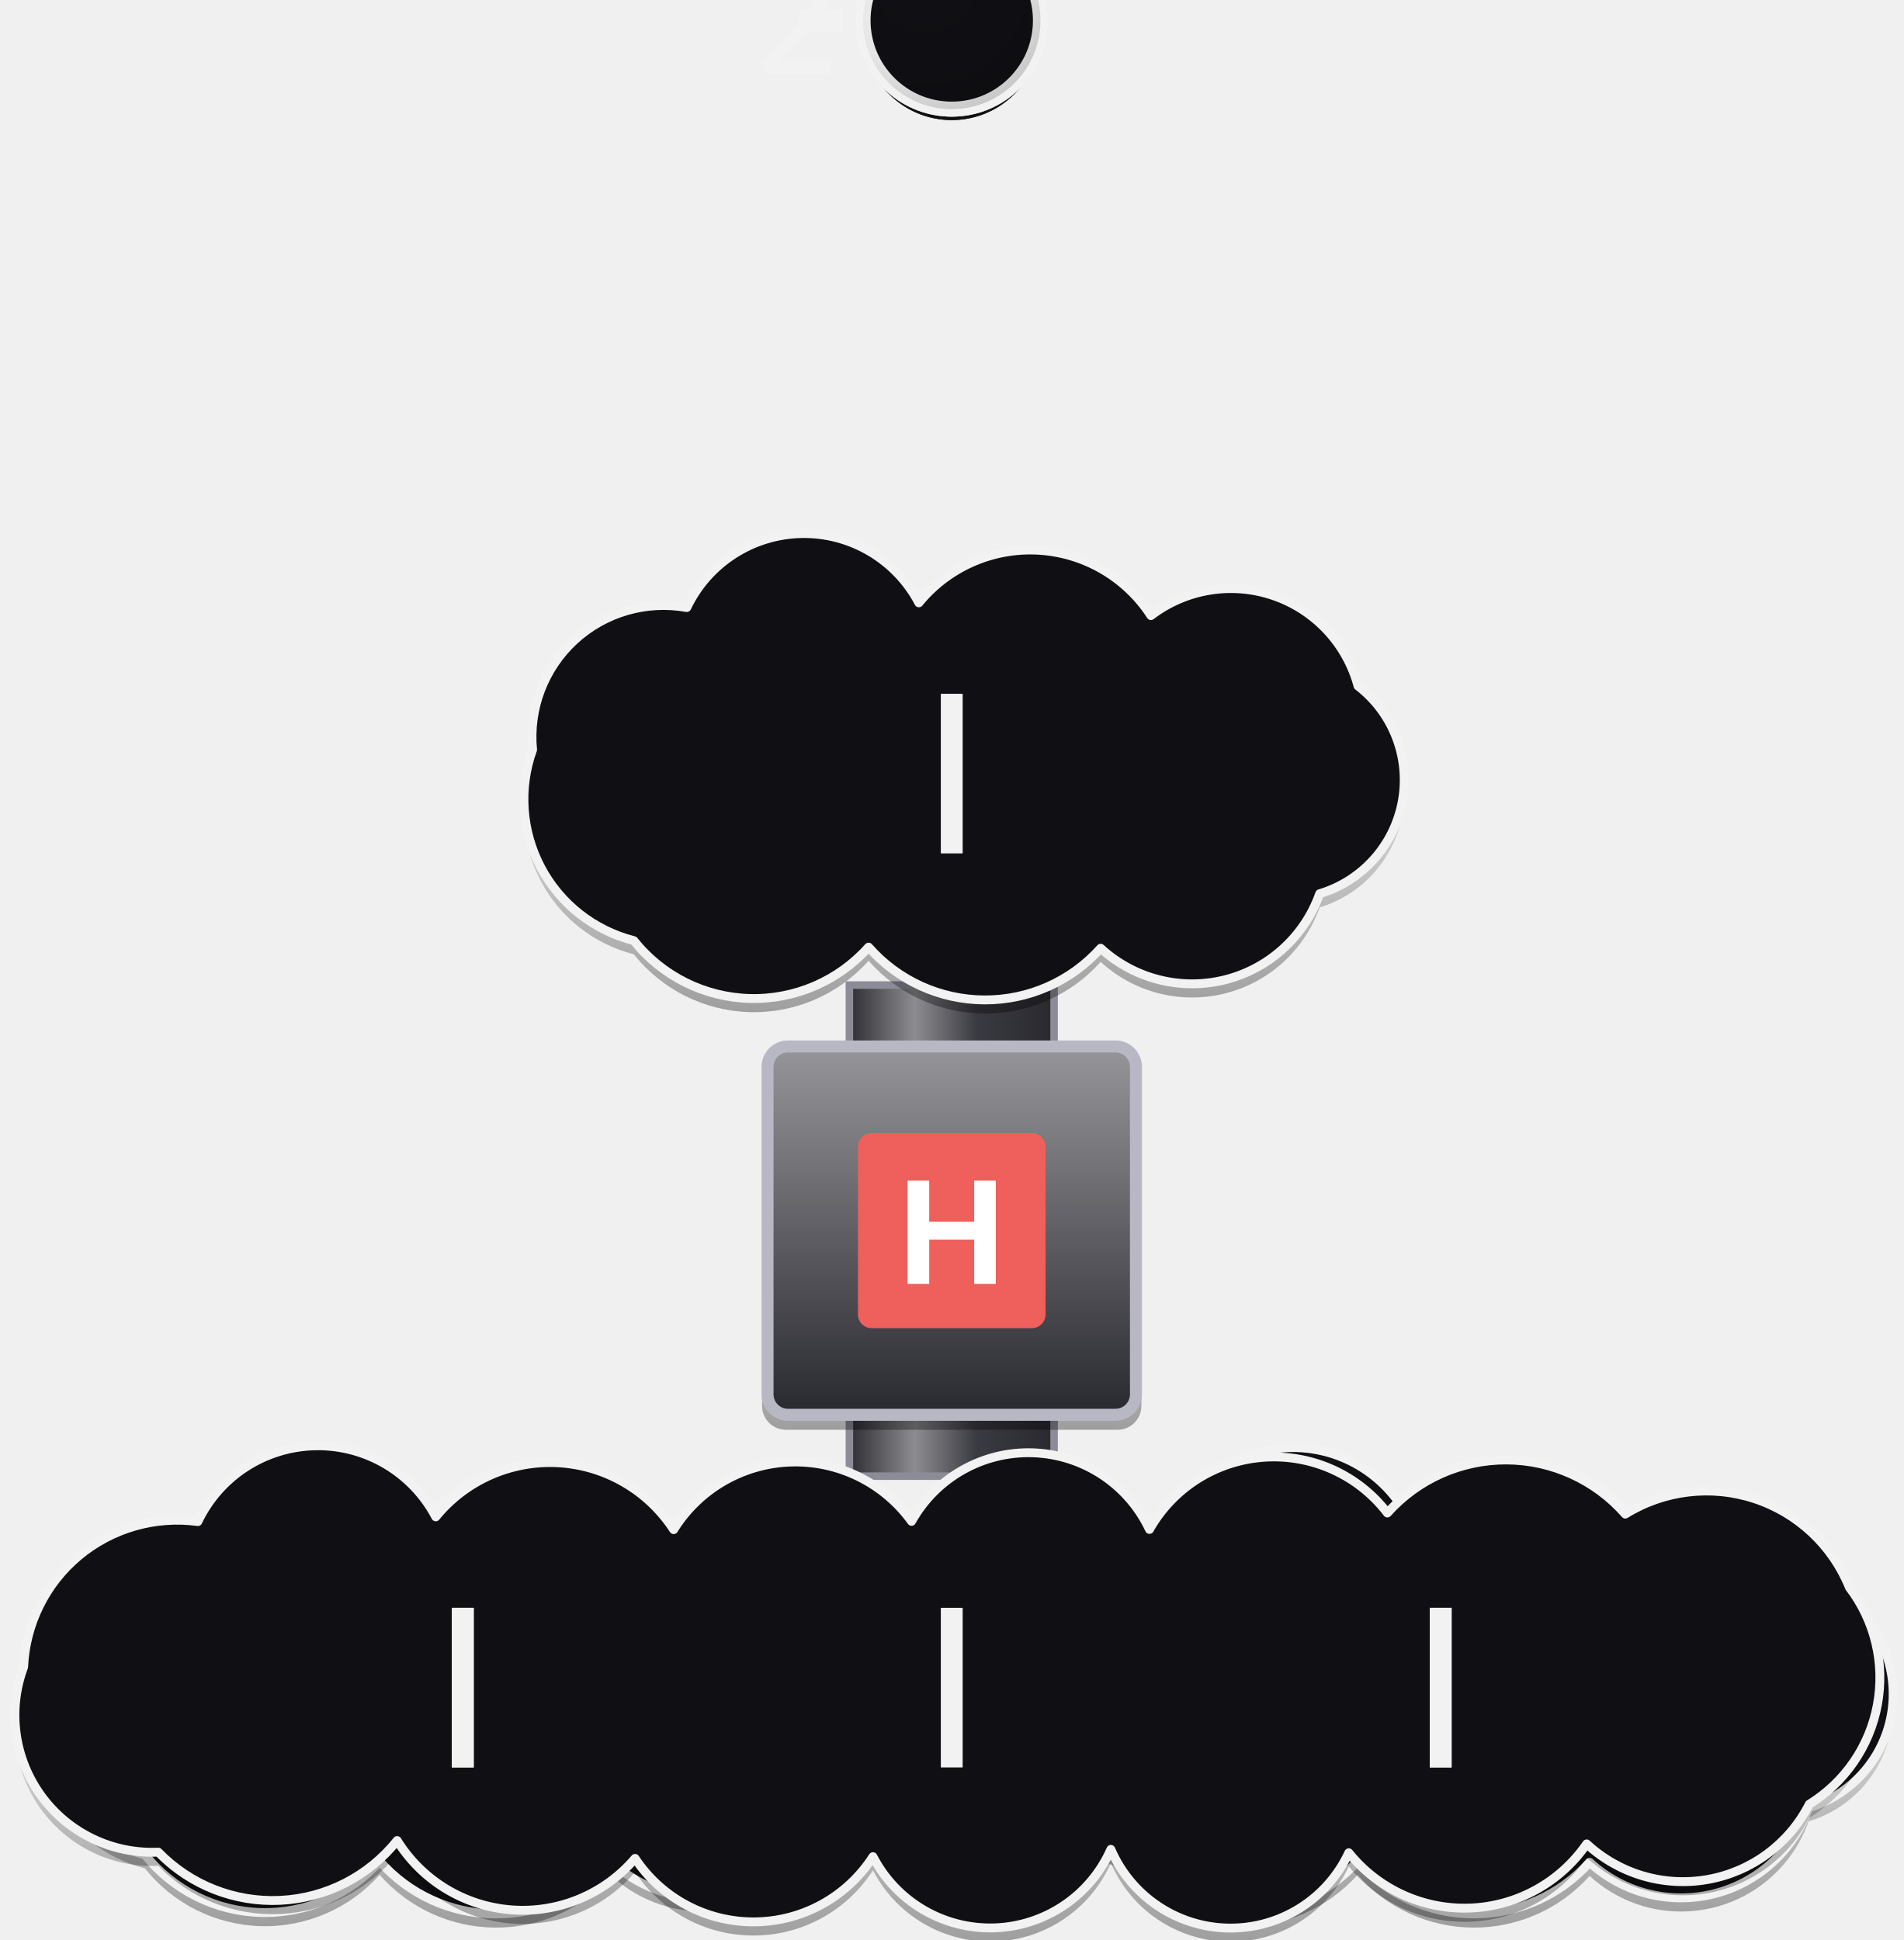
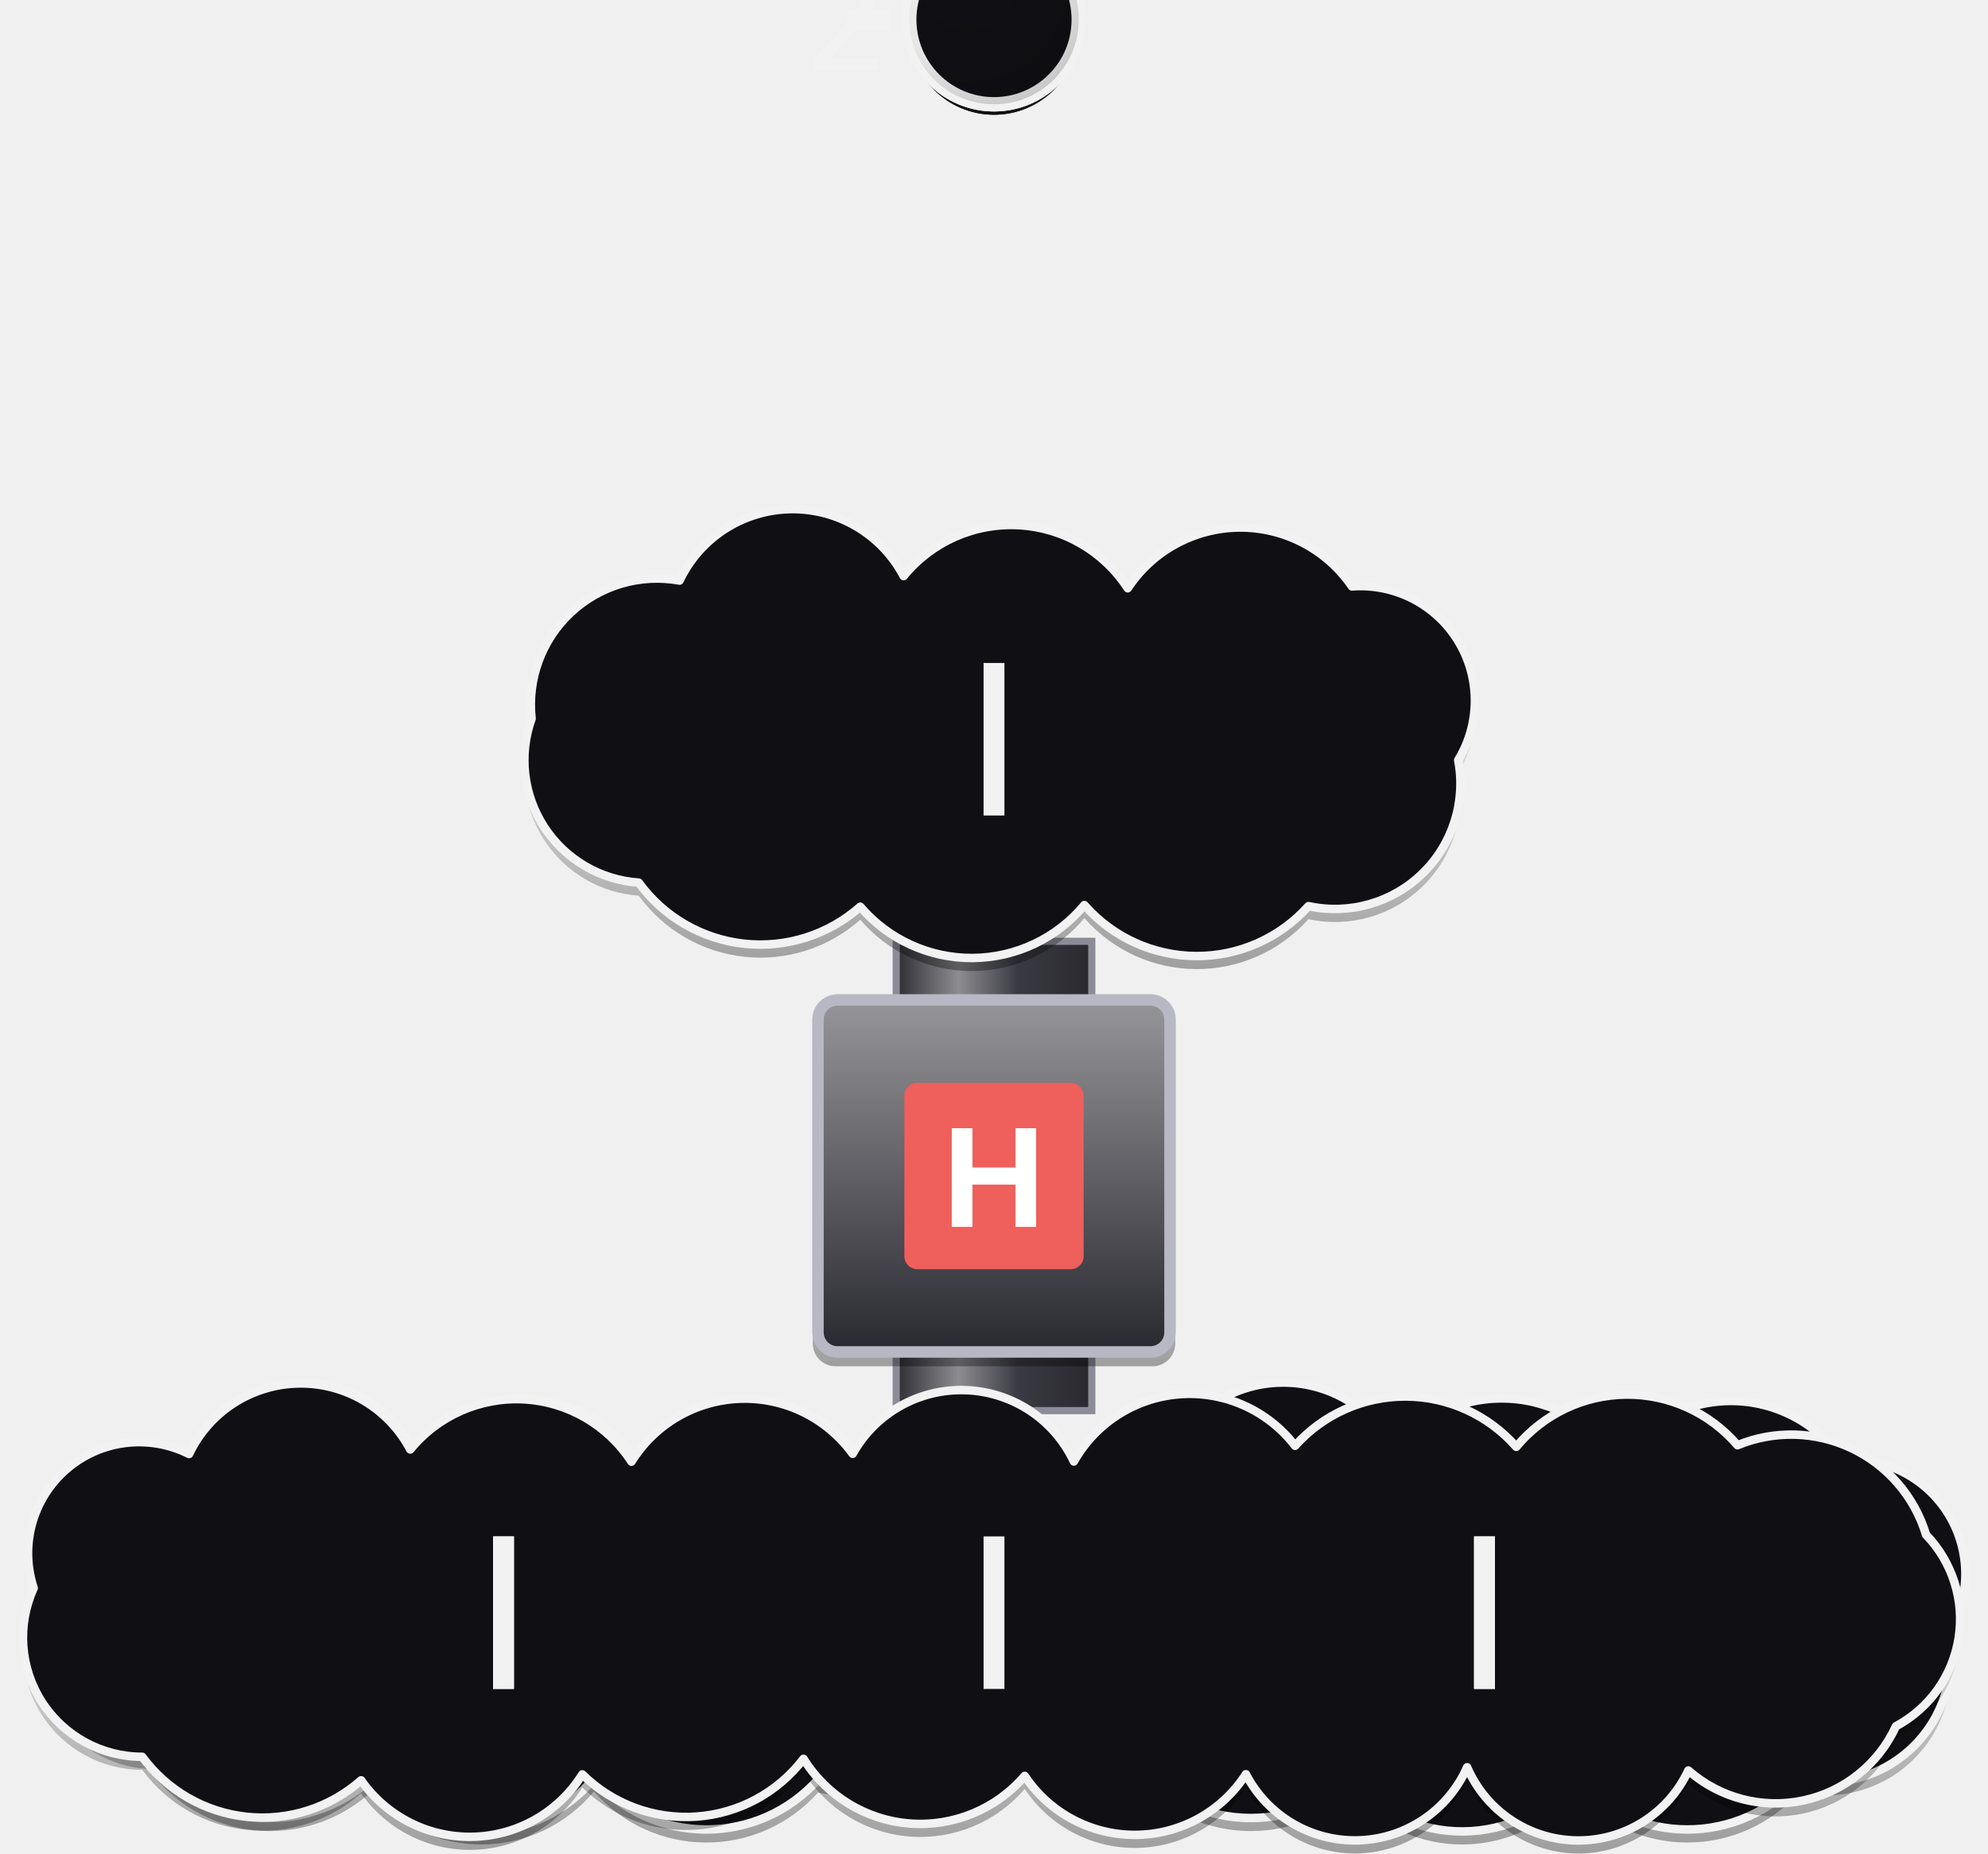
- <svg xmlns="http://www.w3.org/2000/svg" viewBox="-139.496 -3 278.992 284.413" width="278.992" height="284.413" shape-rendering="geometricPrecision">
-   <style>g[style*="animation-name"]{animation-duration:8.95s;animation-timing-function:cubic-bezier(0.35,0,0.65,1);animation-fill-mode:both;animation-play-state:var(--misty-play,running);animation-delay:var(--misty-at,0s);animation-iteration-count:1}@keyframes f0c{0%{opacity:1}10.943%{opacity:1}12.116%{opacity:0.22}17.591%{opacity:0.22}18.764%{opacity:1}46.138%{opacity:1}47.311%{opacity:0.22}52.786%{opacity:0.22}53.959%{opacity:1}100%{opacity:1}}@keyframes c0{0%{transform:translate(0px,0px);opacity:1}0%{transform:translate(0px,0px);opacity:1}0%{transform:translate(0px,0px);opacity:1}35.195%{transform:translate(0px,0px);opacity:1}37.989%{transform:translate(0px,0px);opacity:0}100%{transform:translate(0px,0px);opacity:0}}@keyframes c1{0%{transform:translate(71.664px,-67px);opacity:0}12.619%{transform:translate(71.664px,-67px);opacity:0}14.853%{transform:translate(71.664px,-67px);opacity:1}18.764%{transform:translate(71.664px,-67px);opacity:1}25.893%{transform:translate(71.664px,0px);opacity:1}33.519%{transform:translate(0px,0px);opacity:1}70.391%{transform:translate(0px,0px);opacity:1}73.184%{transform:translate(0px,0px);opacity:0}100%{transform:translate(0px,0px);opacity:0}}@keyframes c2{0%{transform:translate(-71.664px,-67px);opacity:0}47.814%{transform:translate(-71.664px,-67px);opacity:0}50.049%{transform:translate(-71.664px,-67px);opacity:1}53.959%{transform:translate(-71.664px,-67px);opacity:1}61.089%{transform:translate(-71.664px,0px);opacity:1}68.715%{transform:translate(0px,0px);opacity:1}70.391%{transform:translate(0px,0px);opacity:1}73.184%{transform:translate(0px,0px);opacity:0}100%{transform:translate(0px,0px);opacity:0}}@keyframes c3{0%{transform:translate(0px,0px);opacity:0}73.184%{transform:translate(0px,0px);opacity:0}75.977%{transform:translate(0px,0px);opacity:1}83.24%{transform:translate(0px,0px);opacity:1}86.033%{transform:translate(0px,0px);opacity:0}100%{transform:translate(0px,0px);opacity:0}}@keyframes b0{0%{transform:translate(0px,0px);opacity:1}0%{transform:translate(0px,0px);opacity:1}0%{transform:translate(0px,0px);opacity:1}35.195%{transform:translate(0px,0px);opacity:1}37.989%{transform:translate(0px,0px);opacity:0}100%{transform:translate(0px,0px);opacity:0}}@keyframes b1{0%{transform:translate(71.664px,-67px);opacity:0}12.619%{transform:translate(71.664px,-67px);opacity:0}14.853%{transform:translate(71.664px,-67px);opacity:1}18.764%{transform:translate(71.664px,-67px);opacity:1}25.893%{transform:translate(71.664px,0px);opacity:1}33.519%{transform:translate(0px,0px);opacity:1}70.391%{transform:translate(0px,0px);opacity:1}73.184%{transform:translate(0px,0px);opacity:0}100%{transform:translate(0px,0px);opacity:0}}@keyframes b2{0%{transform:translate(-71.664px,-67px);opacity:0}47.814%{transform:translate(-71.664px,-67px);opacity:0}50.049%{transform:translate(-71.664px,-67px);opacity:1}53.959%{transform:translate(-71.664px,-67px);opacity:1}61.089%{transform:translate(-71.664px,0px);opacity:1}68.715%{transform:translate(0px,0px);opacity:1}70.391%{transform:translate(0px,0px);opacity:1}73.184%{transform:translate(0px,0px);opacity:0}100%{transform:translate(0px,0px);opacity:0}}@keyframes b3{0%{transform:translate(0px,0px);opacity:0}73.184%{transform:translate(0px,0px);opacity:0}75.977%{transform:translate(0px,0px);opacity:1}83.24%{transform:translate(0px,0px);opacity:1}86.033%{transform:translate(0px,0px);opacity:0}100%{transform:translate(0px,0px);opacity:0}}@keyframes b4{0%{transform:translate(0px,0px);opacity:0}73.184%{transform:translate(0px,0px);opacity:0}75.977%{transform:translate(0px,0px);opacity:1}83.24%{transform:translate(0px,0px);opacity:1}86.033%{transform:translate(0px,0px);opacity:0}100%{transform:translate(0px,0px);opacity:0}}@keyframes b5{0%{transform:translate(0px,0px);opacity:0}73.184%{transform:translate(0px,0px);opacity:0}75.977%{transform:translate(0px,0px);opacity:1}83.24%{transform:translate(0px,0px);opacity:1}86.033%{transform:translate(0px,0px);opacity:0}100%{transform:translate(0px,0px);opacity:0}}@keyframes r0{0%{transform:translate(-35.832px,110.413px);opacity:1}0%{transform:translate(-35.832px,110.413px);opacity:1}3.813%{transform:translate(0px,110.413px);opacity:1}10.943%{transform:translate(0px,177.413px);opacity:1}13.915%{transform:translate(0px,177.413px);opacity:1}15.792%{transform:translate(0px,177.413px);opacity:0}35.195%{transform:translate(0px,177.413px);opacity:0}100%{transform:translate(0px,177.413px);opacity:0}}@keyframes r1{0%{transform:translate(35.832px,110.413px);opacity:1}0%{transform:translate(35.832px,110.413px);opacity:1}35.195%{transform:translate(35.832px,110.413px);opacity:1}39.008%{transform:translate(0px,110.413px);opacity:1}46.138%{transform:translate(0px,177.413px);opacity:1}49.11%{transform:translate(0px,177.413px);opacity:1}50.987%{transform:translate(0px,177.413px);opacity:0}100%{transform:translate(0px,177.413px);opacity:0}}@keyframes r2{0%{transform:translate(-35.832px,177.413px);opacity:0}10.943%{transform:translate(-35.832px,177.413px);opacity:0}13.915%{transform:translate(-35.832px,177.413px);opacity:0}15.792%{transform:translate(-35.832px,177.413px);opacity:1}18.764%{transform:translate(-35.832px,177.413px);opacity:1}25.893%{transform:translate(-35.832px,244.413px);opacity:1}33.519%{transform:translate(-107.496px,244.413px);opacity:1}77.095%{transform:translate(-107.496px,244.413px);opacity:1}83.24%{transform:translate(0px,244.413px);opacity:0}100%{transform:translate(0px,244.413px);opacity:0}}@keyframes r3{0%{transform:translate(35.832px,177.413px);opacity:0}10.943%{transform:translate(35.832px,177.413px);opacity:0}13.915%{transform:translate(35.832px,177.413px);opacity:0}15.792%{transform:translate(35.832px,177.413px);opacity:1}18.764%{transform:translate(35.832px,177.413px);opacity:1}25.893%{transform:translate(35.832px,244.413px);opacity:1}33.519%{transform:translate(-35.832px,244.413px);opacity:1}77.095%{transform:translate(-35.832px,244.413px);opacity:1}83.24%{transform:translate(-35.832px,244.413px);opacity:0}100%{transform:translate(-35.832px,244.413px);opacity:0}}@keyframes r4{0%{transform:translate(-35.832px,177.413px);opacity:0}46.138%{transform:translate(-35.832px,177.413px);opacity:0}49.11%{transform:translate(-35.832px,177.413px);opacity:0}50.987%{transform:translate(-35.832px,177.413px);opacity:1}53.959%{transform:translate(-35.832px,177.413px);opacity:1}61.089%{transform:translate(-35.832px,244.413px);opacity:1}68.715%{transform:translate(35.832px,244.413px);opacity:1}77.095%{transform:translate(35.832px,244.413px);opacity:1}83.24%{transform:translate(0px,244.413px);opacity:0}100%{transform:translate(0px,244.413px);opacity:0}}@keyframes r5{0%{transform:translate(35.832px,177.413px);opacity:0}46.138%{transform:translate(35.832px,177.413px);opacity:0}49.11%{transform:translate(35.832px,177.413px);opacity:0}50.987%{transform:translate(35.832px,177.413px);opacity:1}53.959%{transform:translate(35.832px,177.413px);opacity:1}61.089%{transform:translate(35.832px,244.413px);opacity:1}68.715%{transform:translate(107.496px,244.413px);opacity:1}77.095%{transform:translate(107.496px,244.413px);opacity:1}83.24%{transform:translate(-35.832px,244.413px);opacity:0}100%{transform:translate(-35.832px,244.413px);opacity:0}}@keyframes r6{0%{transform:translate(0px,244.413px);opacity:0}77.095%{transform:translate(0px,244.413px);opacity:0}83.24%{transform:translate(0px,244.413px);opacity:1}83.24%{transform:translate(0px,244.413px);opacity:1}88.268%{transform:translate(0px,244.413px);opacity:0}100%{transform:translate(0px,244.413px);opacity:0}}@keyframes r7{0%{transform:translate(0px,244.413px);opacity:0}83.24%{transform:translate(0px,244.413px);opacity:0}88.268%{transform:translate(0px,244.413px);opacity:1}100%{transform:translate(0px,244.413px);opacity:1}}</style>
+ <svg xmlns="http://www.w3.org/2000/svg" viewBox="-152.464 -3 304.928 284.413" width="304.928" height="284.413" shape-rendering="geometricPrecision">
+   <style>g[style*="animation-name"]{animation-duration:9.052s;animation-timing-function:cubic-bezier(0.35,0,0.65,1);animation-fill-mode:both;animation-play-state:var(--misty-play,running);animation-delay:var(--misty-at,0s);animation-iteration-count:1}@keyframes f0c{0%{opacity:1}10.206%{opacity:1}11.366%{opacity:0.22}16.779%{opacity:0.22}17.939%{opacity:1}46.369%{opacity:1}47.529%{opacity:0.22}52.942%{opacity:0.22}54.102%{opacity:1}100%{opacity:1}}@keyframes c0{0%{transform:translate(0px,0px);opacity:1}0%{transform:translate(0px,0px);opacity:1}0%{transform:translate(0px,0px);opacity:1}34.561%{transform:translate(0px,0px);opacity:1}37.323%{transform:translate(0px,0px);opacity:0}100%{transform:translate(0px,0px);opacity:0}}@keyframes c1{0%{transform:translate(75.232px,-67px);opacity:0}11.863%{transform:translate(75.232px,-67px);opacity:0}14.072%{transform:translate(75.232px,-67px);opacity:1}17.939%{transform:translate(75.232px,-67px);opacity:1}24.988%{transform:translate(75.232px,0px);opacity:1}32.904%{transform:translate(0px,0px);opacity:1}70.724%{transform:translate(0px,0px);opacity:1}73.486%{transform:translate(0px,0px);opacity:0}100%{transform:translate(0px,0px);opacity:0}}@keyframes c2{0%{transform:translate(-75.232px,-67px);opacity:0}48.026%{transform:translate(-75.232px,-67px);opacity:0}50.236%{transform:translate(-75.232px,-67px);opacity:1}54.102%{transform:translate(-75.232px,-67px);opacity:1}61.152%{transform:translate(-75.232px,0px);opacity:1}69.067%{transform:translate(0px,0px);opacity:1}70.724%{transform:translate(0px,0px);opacity:1}73.486%{transform:translate(0px,0px);opacity:0}100%{transform:translate(0px,0px);opacity:0}}@keyframes c3{0%{transform:translate(0px,0px);opacity:0}73.486%{transform:translate(0px,0px);opacity:0}76.248%{transform:translate(0px,0px);opacity:1}83.429%{transform:translate(0px,0px);opacity:1}86.191%{transform:translate(0px,0px);opacity:0}100%{transform:translate(0px,0px);opacity:0}}@keyframes b0{0%{transform:translate(0px,0px);opacity:1}0%{transform:translate(0px,0px);opacity:1}0%{transform:translate(0px,0px);opacity:1}34.561%{transform:translate(0px,0px);opacity:1}37.323%{transform:translate(0px,0px);opacity:0}100%{transform:translate(0px,0px);opacity:0}}@keyframes b1{0%{transform:translate(75.232px,-67px);opacity:0}11.863%{transform:translate(75.232px,-67px);opacity:0}14.072%{transform:translate(75.232px,-67px);opacity:1}17.939%{transform:translate(75.232px,-67px);opacity:1}24.988%{transform:translate(75.232px,0px);opacity:1}32.904%{transform:translate(0px,0px);opacity:1}70.724%{transform:translate(0px,0px);opacity:1}73.486%{transform:translate(0px,0px);opacity:0}100%{transform:translate(0px,0px);opacity:0}}@keyframes b2{0%{transform:translate(-75.232px,-67px);opacity:0}48.026%{transform:translate(-75.232px,-67px);opacity:0}50.236%{transform:translate(-75.232px,-67px);opacity:1}54.102%{transform:translate(-75.232px,-67px);opacity:1}61.152%{transform:translate(-75.232px,0px);opacity:1}69.067%{transform:translate(0px,0px);opacity:1}70.724%{transform:translate(0px,0px);opacity:1}73.486%{transform:translate(0px,0px);opacity:0}100%{transform:translate(0px,0px);opacity:0}}@keyframes b3{0%{transform:translate(0px,0px);opacity:0}73.486%{transform:translate(0px,0px);opacity:0}76.248%{transform:translate(0px,0px);opacity:1}83.429%{transform:translate(0px,0px);opacity:1}86.191%{transform:translate(0px,0px);opacity:0}100%{transform:translate(0px,0px);opacity:0}}@keyframes b4{0%{transform:translate(0px,0px);opacity:0}73.486%{transform:translate(0px,0px);opacity:0}76.248%{transform:translate(0px,0px);opacity:1}83.429%{transform:translate(0px,0px);opacity:1}86.191%{transform:translate(0px,0px);opacity:0}100%{transform:translate(0px,0px);opacity:0}}@keyframes b5{0%{transform:translate(0px,0px);opacity:0}73.486%{transform:translate(0px,0px);opacity:0}76.248%{transform:translate(0px,0px);opacity:1}83.429%{transform:translate(0px,0px);opacity:1}86.191%{transform:translate(0px,0px);opacity:0}100%{transform:translate(0px,0px);opacity:0}}@keyframes r0{0%{transform:translate(-30px,110.413px);opacity:1}0%{transform:translate(-30px,110.413px);opacity:1}3.156%{transform:translate(0px,110.413px);opacity:1}10.206%{transform:translate(0px,177.413px);opacity:1}13.144%{transform:translate(0px,177.413px);opacity:1}15%{transform:translate(0px,177.413px);opacity:0}34.561%{transform:translate(0px,177.413px);opacity:0}100%{transform:translate(0px,177.413px);opacity:0}}@keyframes r1{0%{transform:translate(45.232px,110.413px);opacity:1}0%{transform:translate(45.232px,110.413px);opacity:1}34.561%{transform:translate(45.232px,110.413px);opacity:1}39.32%{transform:translate(0px,110.413px);opacity:1}46.369%{transform:translate(0px,177.413px);opacity:1}49.308%{transform:translate(0px,177.413px);opacity:1}51.164%{transform:translate(0px,177.413px);opacity:0}100%{transform:translate(0px,177.413px);opacity:0}}@keyframes r2{0%{transform:translate(-30px,177.413px);opacity:0}10.206%{transform:translate(-30px,177.413px);opacity:0}13.144%{transform:translate(-30px,177.413px);opacity:0}15%{transform:translate(-30px,177.413px);opacity:1}17.939%{transform:translate(-30px,177.413px);opacity:1}24.988%{transform:translate(-30px,244.413px);opacity:1}32.904%{transform:translate(-105.232px,244.413px);opacity:1}77.353%{transform:translate(-105.232px,244.413px);opacity:1}83.429%{transform:translate(0px,244.413px);opacity:0}100%{transform:translate(0px,244.413px);opacity:0}}@keyframes r3{0%{transform:translate(45.232px,177.413px);opacity:0}10.206%{transform:translate(45.232px,177.413px);opacity:0}13.144%{transform:translate(45.232px,177.413px);opacity:0}15%{transform:translate(45.232px,177.413px);opacity:1}17.939%{transform:translate(45.232px,177.413px);opacity:1}24.988%{transform:translate(45.232px,244.413px);opacity:1}32.904%{transform:translate(-30px,244.413px);opacity:1}77.353%{transform:translate(-30px,244.413px);opacity:1}83.429%{transform:translate(-30px,244.413px);opacity:0}100%{transform:translate(-30px,244.413px);opacity:0}}@keyframes r4{0%{transform:translate(-30px,177.413px);opacity:0}46.369%{transform:translate(-30px,177.413px);opacity:0}49.308%{transform:translate(-30px,177.413px);opacity:0}51.164%{transform:translate(-30px,177.413px);opacity:1}54.102%{transform:translate(-30px,177.413px);opacity:1}61.152%{transform:translate(-30px,244.413px);opacity:1}69.067%{transform:translate(45.232px,244.413px);opacity:1}77.353%{transform:translate(45.232px,244.413px);opacity:1}83.429%{transform:translate(0px,244.413px);opacity:0}100%{transform:translate(0px,244.413px);opacity:0}}@keyframes r5{0%{transform:translate(45.232px,177.413px);opacity:0}46.369%{transform:translate(45.232px,177.413px);opacity:0}49.308%{transform:translate(45.232px,177.413px);opacity:0}51.164%{transform:translate(45.232px,177.413px);opacity:1}54.102%{transform:translate(45.232px,177.413px);opacity:1}61.152%{transform:translate(45.232px,244.413px);opacity:1}69.067%{transform:translate(120.464px,244.413px);opacity:1}77.353%{transform:translate(120.464px,244.413px);opacity:1}83.429%{transform:translate(-30px,244.413px);opacity:0}100%{transform:translate(-30px,244.413px);opacity:0}}@keyframes r6{0%{transform:translate(0px,244.413px);opacity:0}77.353%{transform:translate(0px,244.413px);opacity:0}83.429%{transform:translate(0px,244.413px);opacity:1}83.429%{transform:translate(0px,244.413px);opacity:1}88.4%{transform:translate(0px,244.413px);opacity:0}100%{transform:translate(0px,244.413px);opacity:0}}@keyframes r7{0%{transform:translate(0px,244.413px);opacity:0}83.429%{transform:translate(0px,244.413px);opacity:0}88.4%{transform:translate(0px,244.413px);opacity:1}100%{transform:translate(0px,244.413px);opacity:1}}</style>
  <defs>
    <linearGradient id="ms-pipe" x1="0" y1="0" x2="1" y2="0">
      <stop offset="0%" stop-color="#2d2d33" />
      <stop offset="32%" stop-color="#8d8d91" />
      <stop offset="62%" stop-color="#3a3a42" />
      <stop offset="100%" stop-color="#29292e" />
    </linearGradient>
    <linearGradient id="ms-gate" x1="0" y1="0" x2="0" y2="1">
      <stop offset="0%" stop-color="#96969a" />
      <stop offset="100%" stop-color="#28282f" />
    </linearGradient>
    <linearGradient id="ms-shadow" x1="0" y1="0" x2="0" y2="1">
      <stop offset="0%" stop-color="#000000" stop-opacity="0" />
      <stop offset="55%" stop-color="#000000" stop-opacity="0.119" />
      <stop offset="100%" stop-color="#000000" stop-opacity="0.34" />
    </linearGradient>
    <linearGradient id="ms-qubit-shadow" x1="0" y1="0" x2="0" y2="1">
      <stop offset="0%" stop-color="#000000" stop-opacity="0" />
      <stop offset="55%" stop-color="#000000" stop-opacity="0.105" />
      <stop offset="100%" stop-color="#000000" stop-opacity="0.3" />
    </linearGradient>
    <radialGradient id="ms-qubit-lit" cx="0.34" cy="0.27" r="0.78">
      <stop offset="0%" stop-color="#ffffff" stop-opacity="0.46" />
      <stop offset="45%" stop-color="#ffffff" stop-opacity="0.11" />
      <stop offset="100%" stop-color="#ffffff" stop-opacity="0" />
    </radialGradient>
    <radialGradient id="ms-qubit-dim" cx="0.35" cy="0.28" r="0.85">
      <stop offset="0%" stop-color="#000000" stop-opacity="0" />
      <stop offset="58%" stop-color="#000000" stop-opacity="0.05" />
      <stop offset="100%" stop-color="#000000" stop-opacity="0.21" />
    </radialGradient>
  </defs>
  <g>
    <rect x="-15" y="141.413" width="30" height="9" fill="url(#ms-pipe)" stroke="#8c8c98" stroke-width="1.1" />
    <rect x="-15" y="204.413" width="30" height="9" fill="url(#ms-pipe)" stroke="#8c8c98" stroke-width="1.1" />
    <g style="animation-name:f0c">
      <rect x="-27.8" y="152.613" width="55.6" height="54" rx="3.5" fill="url(#ms-shadow)" stroke="none" />
      <rect x="-27" y="150.413" width="54" height="54" rx="3" fill="url(#ms-gate)" stroke="#b8b8c4" stroke-width="1.76" />
      <rect x="-13.75" y="163.113" width="27.5" height="28.6" rx="2" fill="#ef5f5b" />
      <text x="0" y="185.223" text-anchor="middle" font-family="ui-sans-serif, system-ui, -apple-system, 'Helvetica Neue', Arial, sans-serif" font-size="22" font-weight="700" fill="#ffffff">H</text>
    </g>
    <g style="animation-name:c0">
      <g transform="translate(0 2)">
-         <path d="M-38.832 86.072A19.026 19.026 0 0 1 -4.818 85.38A21.076 21.076 0 0 1 29.196 87.251A19.296 19.296 0 0 1 59.547 97.567A17.41 17.41 0 0 1 53.925 128.021A19.828 19.828 0 0 1 21.825 136.016A22.709 22.709 0 0 1 -12.189 135.853A22.499 22.499 0 0 1 -46.598 134.901A21.384 21.384 0 0 1 -61.435 106.914A19.271 19.271 0 0 1 -38.832 86.072Z" fill="url(#ms-shadow)" stroke="none" />
+         <path d="M-48.232 86.072A19.226 19.226 0 0 1 -13.86 85.38A21.298 21.298 0 0 1 20.513 87.251A20.701 20.701 0 0 1 54.903 86.969A17.561 17.561 0 0 1 71.201 113.617A19.23 19.23 0 0 1 48.232 136.016A22.948 22.948 0 0 1 13.86 135.853A22.467 22.467 0 0 1 -20.513 136.103A23.074 23.074 0 0 1 -54.492 132.412A18.839 18.839 0 0 1 -70.925 107.247A19.346 19.346 0 0 1 -48.232 86.072Z" fill="url(#ms-shadow)" stroke="none" />
      </g>
-       <path d="M-38.832 86.072A19.026 19.026 0 0 1 -4.818 85.38A21.076 21.076 0 0 1 29.196 87.251A19.296 19.296 0 0 1 59.547 97.567A17.41 17.41 0 0 1 53.925 128.021A19.828 19.828 0 0 1 21.825 136.016A22.709 22.709 0 0 1 -12.189 135.853A22.499 22.499 0 0 1 -46.598 134.901A21.384 21.384 0 0 1 -61.435 106.914A19.271 19.271 0 0 1 -38.832 86.072Z" fill="#101014" stroke="#f2f2f2" stroke-width="1.3" stroke-linejoin="round" />
+       <path d="M-48.232 86.072A19.226 19.226 0 0 1 -13.86 85.38A21.298 21.298 0 0 1 20.513 87.251A20.701 20.701 0 0 1 54.903 86.969A17.561 17.561 0 0 1 71.201 113.617A19.23 19.23 0 0 1 48.232 136.016A22.948 22.948 0 0 1 13.86 135.853A22.467 22.467 0 0 1 -20.513 136.103A23.074 23.074 0 0 1 -54.492 132.412A18.839 18.839 0 0 1 -70.925 107.247A19.346 19.346 0 0 1 -48.232 86.072Z" fill="#101014" stroke="#f2f2f2" stroke-width="1.3" stroke-linejoin="round" />
    </g>
    <g style="animation-name:c1">
      <g transform="translate(0 2)">
-         <path d="M-110.496 220.072A19.026 19.026 0 0 1 -76.482 219.38A21.076 21.076 0 0 1 -42.468 221.251A19.296 19.296 0 0 1 -12.117 231.567A17.41 17.41 0 0 1 -17.739 262.021A19.828 19.828 0 0 1 -49.839 270.016A22.709 22.709 0 0 1 -83.853 269.853A22.499 22.499 0 0 1 -118.262 268.901A21.384 21.384 0 0 1 -133.099 240.914A19.271 19.271 0 0 1 -110.496 220.072Z" fill="url(#ms-shadow)" stroke="none" />
+         <path d="M-123.464 220.072A19.226 19.226 0 0 1 -89.092 219.38A21.298 21.298 0 0 1 -54.719 221.251A20.701 20.701 0 0 1 -20.329 220.969A17.561 17.561 0 0 1 -4.031 247.617A19.23 19.23 0 0 1 -27 270.016A22.948 22.948 0 0 1 -61.372 269.853A22.467 22.467 0 0 1 -95.745 270.103A23.074 23.074 0 0 1 -129.724 266.412A18.839 18.839 0 0 1 -146.157 241.247A19.346 19.346 0 0 1 -123.464 220.072Z" fill="url(#ms-shadow)" stroke="none" />
      </g>
-       <path d="M-110.496 220.072A19.026 19.026 0 0 1 -76.482 219.38A21.076 21.076 0 0 1 -42.468 221.251A19.296 19.296 0 0 1 -12.117 231.567A17.41 17.41 0 0 1 -17.739 262.021A19.828 19.828 0 0 1 -49.839 270.016A22.709 22.709 0 0 1 -83.853 269.853A22.499 22.499 0 0 1 -118.262 268.901A21.384 21.384 0 0 1 -133.099 240.914A19.271 19.271 0 0 1 -110.496 220.072Z" fill="#101014" stroke="#f2f2f2" stroke-width="1.3" stroke-linejoin="round" />
+       <path d="M-123.464 220.072A19.226 19.226 0 0 1 -89.092 219.38A21.298 21.298 0 0 1 -54.719 221.251A20.701 20.701 0 0 1 -20.329 220.969A17.561 17.561 0 0 1 -4.031 247.617A19.23 19.23 0 0 1 -27 270.016A22.948 22.948 0 0 1 -61.372 269.853A22.467 22.467 0 0 1 -95.745 270.103A23.074 23.074 0 0 1 -129.724 266.412A18.839 18.839 0 0 1 -146.157 241.247A19.346 19.346 0 0 1 -123.464 220.072Z" fill="#101014" stroke="#f2f2f2" stroke-width="1.3" stroke-linejoin="round" />
    </g>
    <g style="animation-name:c2">
      <g transform="translate(0 2)">
-         <path d="M32.832 220.072A19.026 19.026 0 0 1 66.846 219.38A21.076 21.076 0 0 1 100.86 221.251A19.296 19.296 0 0 1 131.211 231.567A17.41 17.41 0 0 1 125.589 262.021A19.828 19.828 0 0 1 93.489 270.016A22.709 22.709 0 0 1 59.475 269.853A22.499 22.499 0 0 1 25.066 268.901A21.384 21.384 0 0 1 10.229 240.914A19.271 19.271 0 0 1 32.832 220.072Z" fill="url(#ms-shadow)" stroke="none" />
+         <path d="M27 220.072A19.226 19.226 0 0 1 61.372 219.38A21.298 21.298 0 0 1 95.745 221.251A20.701 20.701 0 0 1 130.135 220.969A17.561 17.561 0 0 1 146.433 247.617A19.23 19.23 0 0 1 123.464 270.016A22.948 22.948 0 0 1 89.092 269.853A22.467 22.467 0 0 1 54.719 270.103A23.074 23.074 0 0 1 20.74 266.412A18.839 18.839 0 0 1 4.307 241.247A19.346 19.346 0 0 1 27 220.072Z" fill="url(#ms-shadow)" stroke="none" />
      </g>
-       <path d="M32.832 220.072A19.026 19.026 0 0 1 66.846 219.38A21.076 21.076 0 0 1 100.86 221.251A19.296 19.296 0 0 1 131.211 231.567A17.41 17.41 0 0 1 125.589 262.021A19.828 19.828 0 0 1 93.489 270.016A22.709 22.709 0 0 1 59.475 269.853A22.499 22.499 0 0 1 25.066 268.901A21.384 21.384 0 0 1 10.229 240.914A19.271 19.271 0 0 1 32.832 220.072Z" fill="#101014" stroke="#f2f2f2" stroke-width="1.3" stroke-linejoin="round" />
+       <path d="M27 220.072A19.226 19.226 0 0 1 61.372 219.38A21.298 21.298 0 0 1 95.745 221.251A20.701 20.701 0 0 1 130.135 220.969A17.561 17.561 0 0 1 146.433 247.617A19.23 19.23 0 0 1 123.464 270.016A22.948 22.948 0 0 1 89.092 269.853A22.467 22.467 0 0 1 54.719 270.103A23.074 23.074 0 0 1 20.74 266.412A18.839 18.839 0 0 1 4.307 241.247A19.346 19.346 0 0 1 27 220.072Z" fill="#101014" stroke="#f2f2f2" stroke-width="1.3" stroke-linejoin="round" />
    </g>
    <g style="animation-name:c3">
      <g transform="translate(0 2)">
-         <path d="M-110.496 220.072A19.504 19.504 0 0 1 -75.627 219.38A21.605 21.605 0 0 1 -40.757 221.251A21.002 21.002 0 0 1 -5.888 220.038A19.614 19.614 0 0 1 28.982 221.221A20.95 20.95 0 0 1 63.851 218.81A23.28 23.28 0 0 1 98.721 218.973A22.595 22.595 0 0 1 131.574 229.727A21.822 21.822 0 0 1 125.688 261.511A20.773 20.773 0 0 1 93.061 267.326A21.749 21.749 0 0 1 58.192 268.622A19.109 19.109 0 0 1 23.322 268.127A19.345 19.345 0 0 1 -11.547 269.197A20.83 20.83 0 0 1 -46.416 269.452A21.653 21.653 0 0 1 -81.286 266.831A23.334 23.334 0 0 1 -116.292 268.534A20.116 20.116 0 0 1 -136.032 241.388A22.527 22.527 0 0 1 -110.496 220.072Z" fill="url(#ms-shadow)" stroke="none" />
+         <path d="M-123.464 220.072A18.978 18.978 0 0 1 -89.535 219.38A21.024 21.024 0 0 1 -55.606 221.251A20.436 20.436 0 0 1 -21.677 220.038A19.085 19.085 0 0 1 12.252 221.221A20.388 20.388 0 0 1 46.181 218.81A22.652 22.652 0 0 1 80.11 218.973A22.177 22.177 0 0 1 114.04 218.723A21.619 21.619 0 0 1 142.966 232.462A18.638 18.638 0 0 1 138.345 261.836A20.295 20.295 0 0 1 106.499 268.622A18.594 18.594 0 0 1 72.57 268.127A18.824 18.824 0 0 1 38.641 269.197A20.268 20.268 0 0 1 4.712 269.452A21.072 21.072 0 0 1 -29.217 266.831A22.646 22.646 0 0 1 -63.146 269.22A20.342 20.342 0 0 1 -97.075 270.127A22.867 22.867 0 0 1 -130.648 266.523A18.298 18.298 0 0 1 -147.295 240.638A17.031 17.031 0 0 1 -123.464 220.072Z" fill="url(#ms-shadow)" stroke="none" />
      </g>
-       <path d="M-110.496 220.072A19.504 19.504 0 0 1 -75.627 219.38A21.605 21.605 0 0 1 -40.757 221.251A21.002 21.002 0 0 1 -5.888 220.038A19.614 19.614 0 0 1 28.982 221.221A20.95 20.95 0 0 1 63.851 218.81A23.28 23.28 0 0 1 98.721 218.973A22.595 22.595 0 0 1 131.574 229.727A21.822 21.822 0 0 1 125.688 261.511A20.773 20.773 0 0 1 93.061 267.326A21.749 21.749 0 0 1 58.192 268.622A19.109 19.109 0 0 1 23.322 268.127A19.345 19.345 0 0 1 -11.547 269.197A20.83 20.83 0 0 1 -46.416 269.452A21.653 21.653 0 0 1 -81.286 266.831A23.334 23.334 0 0 1 -116.292 268.534A20.116 20.116 0 0 1 -136.032 241.388A22.527 22.527 0 0 1 -110.496 220.072Z" fill="#101014" stroke="#f2f2f2" stroke-width="1.3" stroke-linejoin="round" />
+       <path d="M-123.464 220.072A18.978 18.978 0 0 1 -89.535 219.38A21.024 21.024 0 0 1 -55.606 221.251A20.436 20.436 0 0 1 -21.677 220.038A19.085 19.085 0 0 1 12.252 221.221A20.388 20.388 0 0 1 46.181 218.81A22.652 22.652 0 0 1 80.11 218.973A22.177 22.177 0 0 1 114.04 218.723A21.619 21.619 0 0 1 142.966 232.462A18.638 18.638 0 0 1 138.345 261.836A20.295 20.295 0 0 1 106.499 268.622A18.594 18.594 0 0 1 72.57 268.127A18.824 18.824 0 0 1 38.641 269.197A20.268 20.268 0 0 1 4.712 269.452A21.072 21.072 0 0 1 -29.217 266.831A22.646 22.646 0 0 1 -63.146 269.22A20.342 20.342 0 0 1 -97.075 270.127A22.867 22.867 0 0 1 -130.648 266.523A18.298 18.298 0 0 1 -147.295 240.638A17.031 17.031 0 0 1 -123.464 220.072Z" fill="#101014" stroke="#f2f2f2" stroke-width="1.3" stroke-linejoin="round" />
    </g>
    <g style="animation-name:b0">
      <rect x="-1.6" y="98.713" width="3.2" height="23.4" fill="#f2f2f2" />
    </g>
    <g style="animation-name:b1">
-       <rect x="-73.264" y="232.713" width="3.2" height="23.4" fill="#f2f2f2" />
+       <rect x="-76.832" y="232.713" width="3.2" height="23.4" fill="#f2f2f2" />
    </g>
    <g style="animation-name:b2">
-       <rect x="70.064" y="232.713" width="3.2" height="23.4" fill="#f2f2f2" />
+       <rect x="73.632" y="232.713" width="3.2" height="23.4" fill="#f2f2f2" />
    </g>
    <g style="animation-name:b3">
-       <rect x="-73.264" y="232.713" width="3.2" height="23.4" fill="#f2f2f2" />
+       <rect x="-76.832" y="232.713" width="3.2" height="23.4" fill="#f2f2f2" />
    </g>
    <g style="animation-name:b4">
      <rect x="-1.6" y="232.713" width="3.2" height="23.4" fill="#f2f2f2" />
    </g>
    <g style="animation-name:b5">
-       <rect x="70.064" y="232.713" width="3.2" height="23.4" fill="#f2f2f2" />
+       <rect x="73.632" y="232.713" width="3.2" height="23.4" fill="#f2f2f2" />
    </g>
    <g style="animation-name:r0">
      <g transform="translate(0 0)">
        <g transform="translate(0 1.6)">
          <path d="M-13 0A13 13 0 1 0 13 0A13 13 0 1 0 -13 0Z" fill="url(#ms-qubit-shadow)" stroke="none" />
        </g>
        <path d="M-13 0A13 13 0 1 0 13 0A13 13 0 1 0 -13 0Z" fill="#101014" stroke="#f2f2f2" stroke-width="2.2" stroke-linejoin="round" />
        <path d="M-13 0A13 13 0 1 0 13 0A13 13 0 1 0 -13 0Z" fill="url(#ms-qubit-dim)" stroke="none" />
      </g>
    </g>
    <g style="animation-name:r1">
      <g transform="translate(0 0)">
        <g transform="translate(0 1.6)">
          <path d="M-13 0A13 13 0 1 0 13 0A13 13 0 1 0 -13 0Z" fill="url(#ms-qubit-shadow)" stroke="none" />
        </g>
        <path d="M-13 0A13 13 0 1 0 13 0A13 13 0 1 0 -13 0Z" fill="#f2f2f2" stroke="#f2f2f2" stroke-width="2.2" stroke-linejoin="round" />
        <path d="M-13 0A13 13 0 1 0 13 0A13 13 0 1 0 -13 0Z" fill="url(#ms-qubit-lit)" stroke="none" />
      </g>
    </g>
    <g style="animation-name:r2">
      <g transform="translate(0 0)">
        <g transform="translate(0 1.6)">
          <path d="M-13 0A13 13 0 1 0 13 0A13 13 0 1 0 -13 0Z" fill="url(#ms-qubit-shadow)" stroke="none" />
        </g>
        <path d="M-13 0A13 13 0 1 0 13 0A13 13 0 1 0 -13 0Z" fill="#101014" stroke="#f2f2f2" stroke-width="2.2" stroke-linejoin="round" />
        <path d="M-13 0A13 13 0 1 0 13 0A13 13 0 1 0 -13 0Z" fill="url(#ms-qubit-dim)" stroke="none" />
      </g>
    </g>
    <g style="animation-name:r3">
      <g transform="translate(0 0)">
        <g transform="translate(0 1.6)">
          <path d="M-13 0A13 13 0 1 0 13 0A13 13 0 1 0 -13 0Z" fill="url(#ms-qubit-shadow)" stroke="none" />
        </g>
        <path d="M-13 0A13 13 0 1 0 13 0A13 13 0 1 0 -13 0Z" fill="#f2f2f2" stroke="#f2f2f2" stroke-width="2.2" stroke-linejoin="round" />
        <path d="M-13 0A13 13 0 1 0 13 0A13 13 0 1 0 -13 0Z" fill="url(#ms-qubit-lit)" stroke="none" />
      </g>
    </g>
    <g style="animation-name:r4">
      <g transform="translate(0 0)">
        <g transform="translate(0 1.6)">
          <path d="M-13 0A13 13 0 1 0 13 0A13 13 0 1 0 -13 0Z" fill="url(#ms-qubit-shadow)" stroke="none" />
        </g>
        <path d="M-13 0A13 13 0 1 0 13 0A13 13 0 1 0 -13 0Z" fill="#101014" stroke="#f2f2f2" stroke-width="2.2" stroke-linejoin="round" />
        <path d="M-13 0A13 13 0 1 0 13 0A13 13 0 1 0 -13 0Z" fill="url(#ms-qubit-dim)" stroke="none" />
      </g>
    </g>
    <g style="animation-name:r5">
      <g transform="translate(0 0)">
        <g transform="translate(0 1.6)">
          <path d="M-13 0A13 13 0 1 0 13 0A13 13 0 1 0 -13 0Z" fill="url(#ms-qubit-shadow)" stroke="none" />
        </g>
        <path d="M-13 0A13 13 0 1 0 13 0A13 13 0 1 0 -13 0Z" fill="#f2f2f2" stroke="#f2f2f2" stroke-width="2.2" stroke-linejoin="round" />
        <path d="M-13 0A13 13 0 1 0 13 0A13 13 0 1 0 -13 0Z" fill="url(#ms-qubit-lit)" stroke="none" />
      </g>
      <rect x="-22.4" y="-1.6" width="6.4" height="3.2" fill="#f2f2f2" />
    </g>
    <g style="animation-name:r6">
      <g transform="translate(0 0)">
        <g transform="translate(0 1.6)">
          <path d="M-13 0A13 13 0 1 0 13 0A13 13 0 1 0 -13 0Z" fill="url(#ms-qubit-shadow)" stroke="none" />
        </g>
        <path d="M-13 0A13 13 0 1 0 13 0A13 13 0 1 0 -13 0Z" fill="#101014" stroke="#f2f2f2" stroke-width="2.2" stroke-linejoin="round" />
        <path d="M-13 0A13 13 0 1 0 13 0A13 13 0 1 0 -13 0Z" fill="url(#ms-qubit-dim)" stroke="none" />
      </g>
      <text x="-16" y="7.81" text-anchor="end" font-family="ui-monospace, SFMono-Regular, Menlo, monospace" font-size="22" font-weight="400" fill="#f2f2f2">2</text>
    </g>
    <g style="animation-name:r7">
      <g transform="translate(0 0)">
        <g transform="translate(0 1.6)">
          <path d="M-13 0A13 13 0 1 0 13 0A13 13 0 1 0 -13 0Z" fill="url(#ms-qubit-shadow)" stroke="none" />
        </g>
        <path d="M-13 0A13 13 0 1 0 13 0A13 13 0 1 0 -13 0Z" fill="#101014" stroke="#f2f2f2" stroke-width="2.2" stroke-linejoin="round" />
        <path d="M-13 0A13 13 0 1 0 13 0A13 13 0 1 0 -13 0Z" fill="url(#ms-qubit-dim)" stroke="none" />
      </g>
    </g>
  </g>
</svg>
